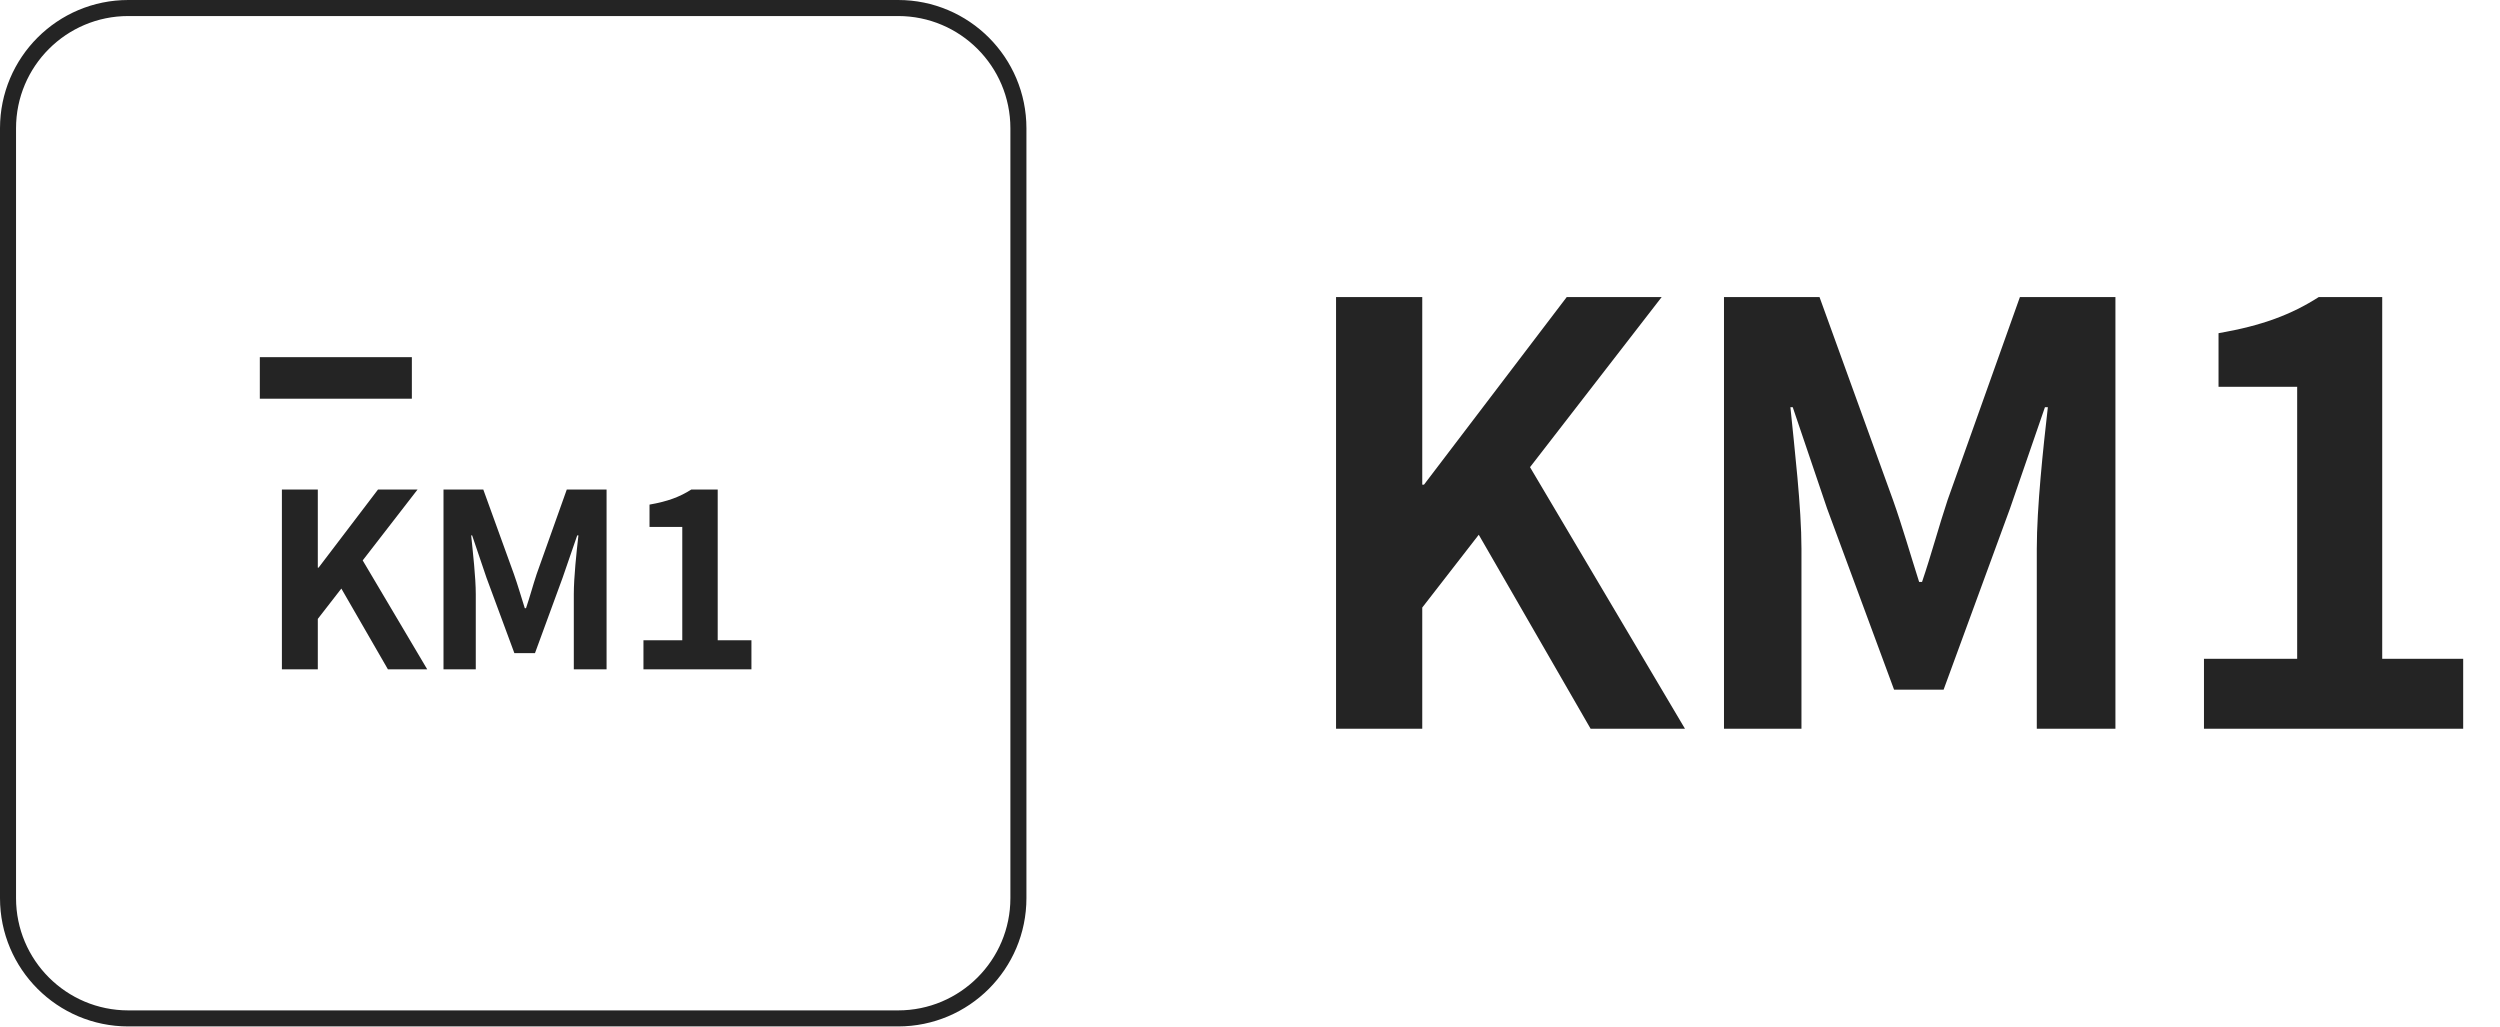
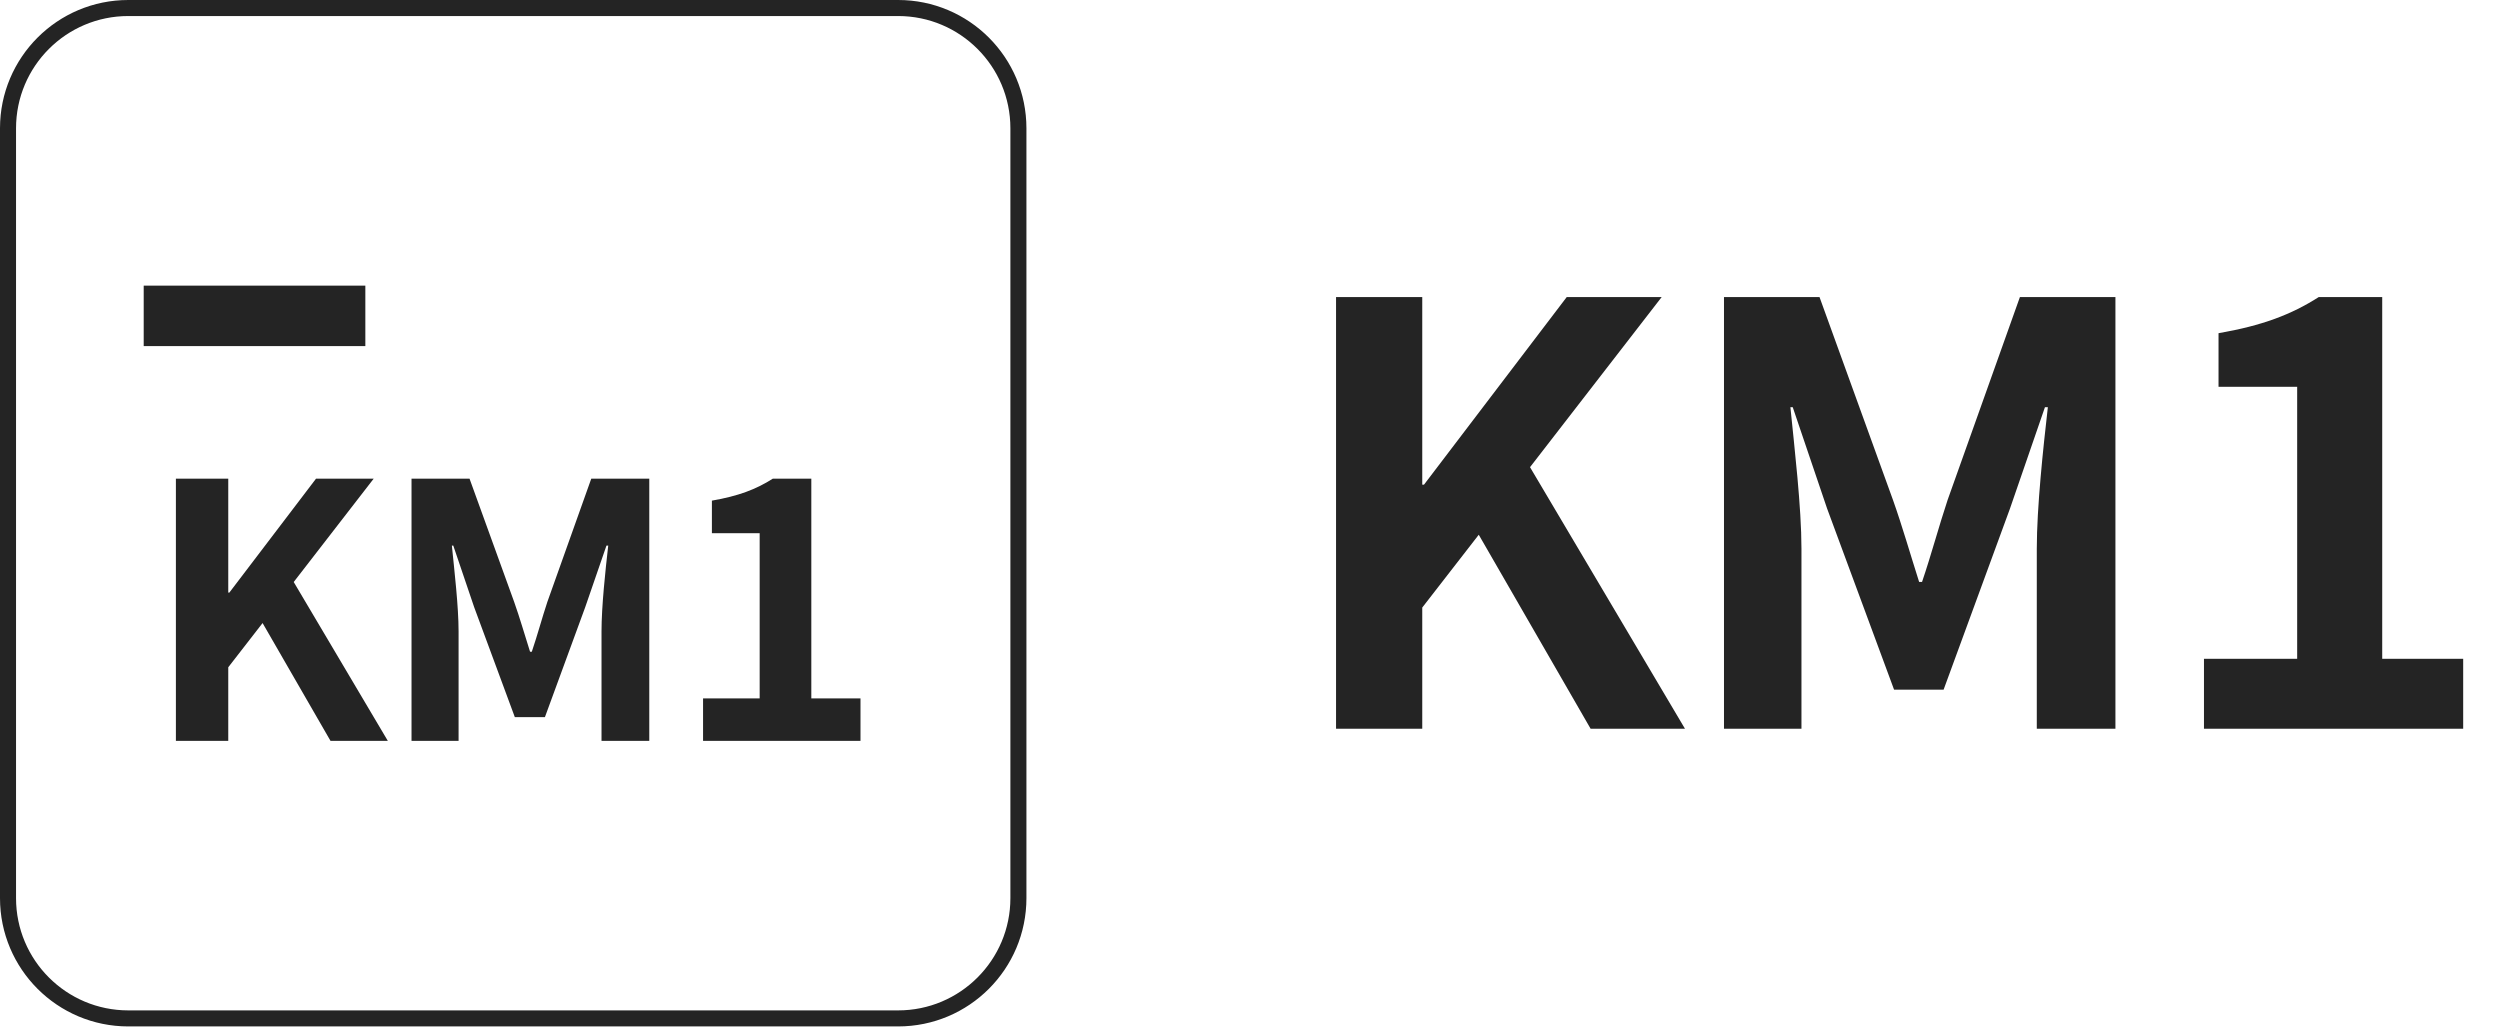
<svg xmlns="http://www.w3.org/2000/svg" width="155.88" height="64" viewBox="0 0 155.88 64">
  <g>
    <rect x="0.5" y="0.5" width="63" height="63" rx="7.50" fill="none" stroke="#242424" stroke-width="1" />
-     <path transform="translate(16.20 30.54) scale(0.01513)" d="M91 740.0H239V532.0L336 407.0L528 740.0H690L424 291.0L650 -1.0H487L242 321.0H239V-1.0H91ZM757.0 740.0H890.0V431.0C890.0 360.0 878.0 258.0 871.0 188.0H875.0L934.0 362.0L1049.0 673.0H1134.0L1248.0 362.0L1308.0 188.0H1313.0C1305.0 258.0 1294.0 360.0 1294.0 431.0V740.0H1429.0V-1.0H1265.0L1141.0 347.0C1126.0 392.0 1113.0 441.0 1097.0 488.0H1092.0C1077.0 441.0 1063.0 392.0 1047.0 347.0L921.0 -1.0H757.0ZM1581.0 740.0H2026.0V620.0H1887.0V-1.0H1778.0C1731.0 29.0 1681.0 48.0 1606.0 61.0V153.0H1741.0V620.0H1581.0Z" fill="#242424" />
-     <rect x="16.20" y="22.27" width="9.48" height="2.59" fill="#242424" />
+     <path transform="translate(8.96 29.87) scale(0.02206)" d="M91 740.0H239V532.0L336 407.0L528 740.0H690L424 291.0L650 -1.0H487L242 321.0H239V-1.0H91ZM757.0 740.0H890.0V431.0C890.0 360.0 878.0 258.0 871.0 188.0H875.0L934.0 362.0L1049.0 673.0H1134.0L1248.0 362.0L1308.0 188.0H1313.0C1305.0 258.0 1294.0 360.0 1294.0 431.0V740.0H1429.0V-1.0H1265.0L1141.0 347.0C1126.0 392.0 1113.0 441.0 1097.0 488.0H1092.0C1077.0 441.0 1063.0 392.0 1047.0 347.0L921.0 -1.0H757.0ZM1581.0 740.0H2026.0V620.0H1887.0V-1.0H1778.0C1731.0 29.0 1681.0 48.0 1606.0 61.0V153.0H1741.0V620.0H1581.0Z" fill="#242424" />
+     <rect x="8.96" y="17.81" width="13.82" height="3.77" fill="#242424" />
  </g>
  <path transform="translate(80.00 18.56) scale(0.03632)" d="M91 740.0H239V532.0L336 407.0L528 740.0H690L424 291.0L650 -1.0H487L242 321.0H239V-1.0H91ZM757.0 740.0H890.0V431.0C890.0 360.0 878.0 258.0 871.0 188.0H875.0L934.0 362.0L1049.0 673.0H1134.0L1248.0 362.0L1308.0 188.0H1313.0C1305.0 258.0 1294.0 360.0 1294.0 431.0V740.0H1429.0V-1.0H1265.0L1141.0 347.0C1126.0 392.0 1113.0 441.0 1097.0 488.0H1092.0C1077.0 441.0 1063.0 392.0 1047.0 347.0L921.0 -1.0H757.0ZM1581.0 740.0H2026.0V620.0H1887.0V-1.0H1778.0C1731.0 29.0 1681.0 48.0 1606.0 61.0V153.0H1741.0V620.0H1581.0Z" fill="#242424" />
</svg>
